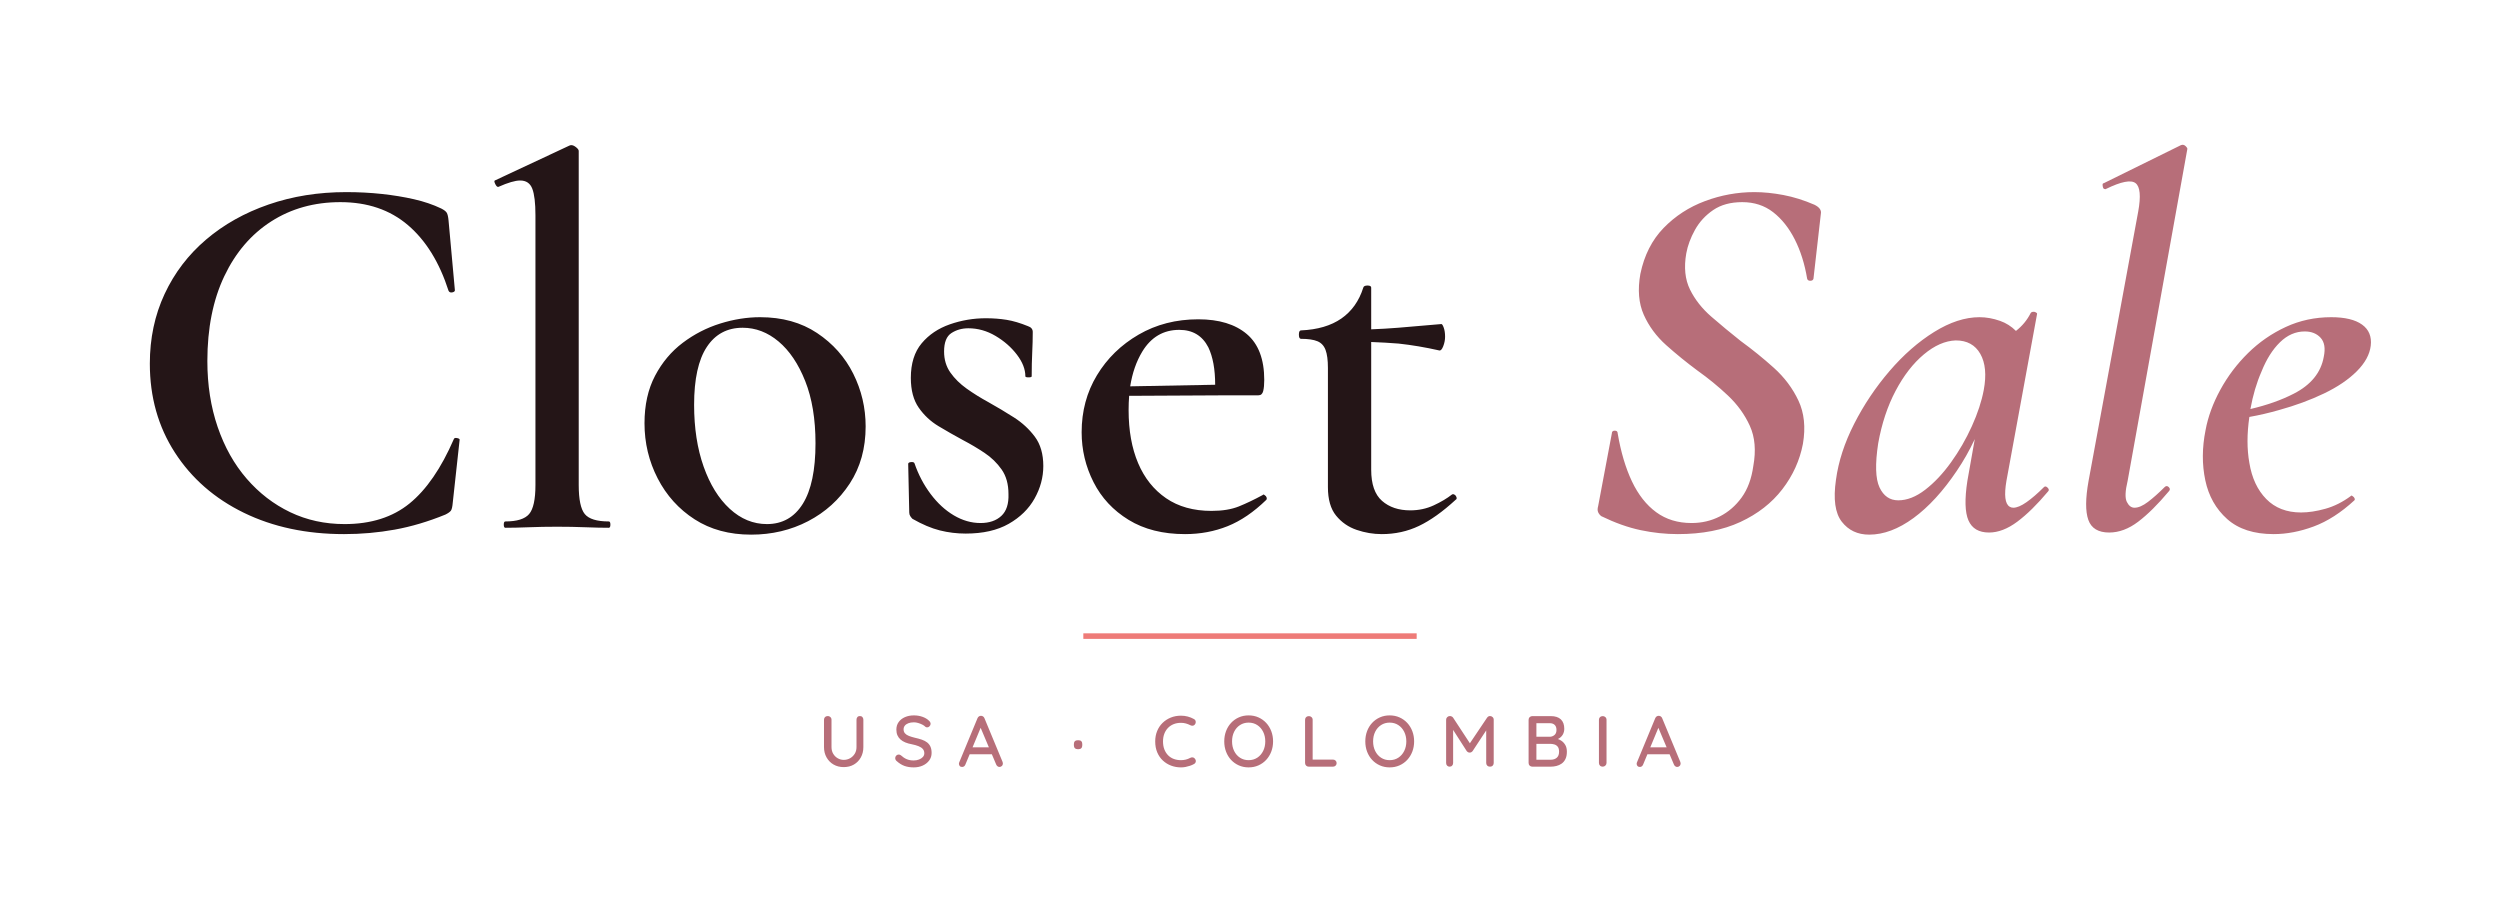
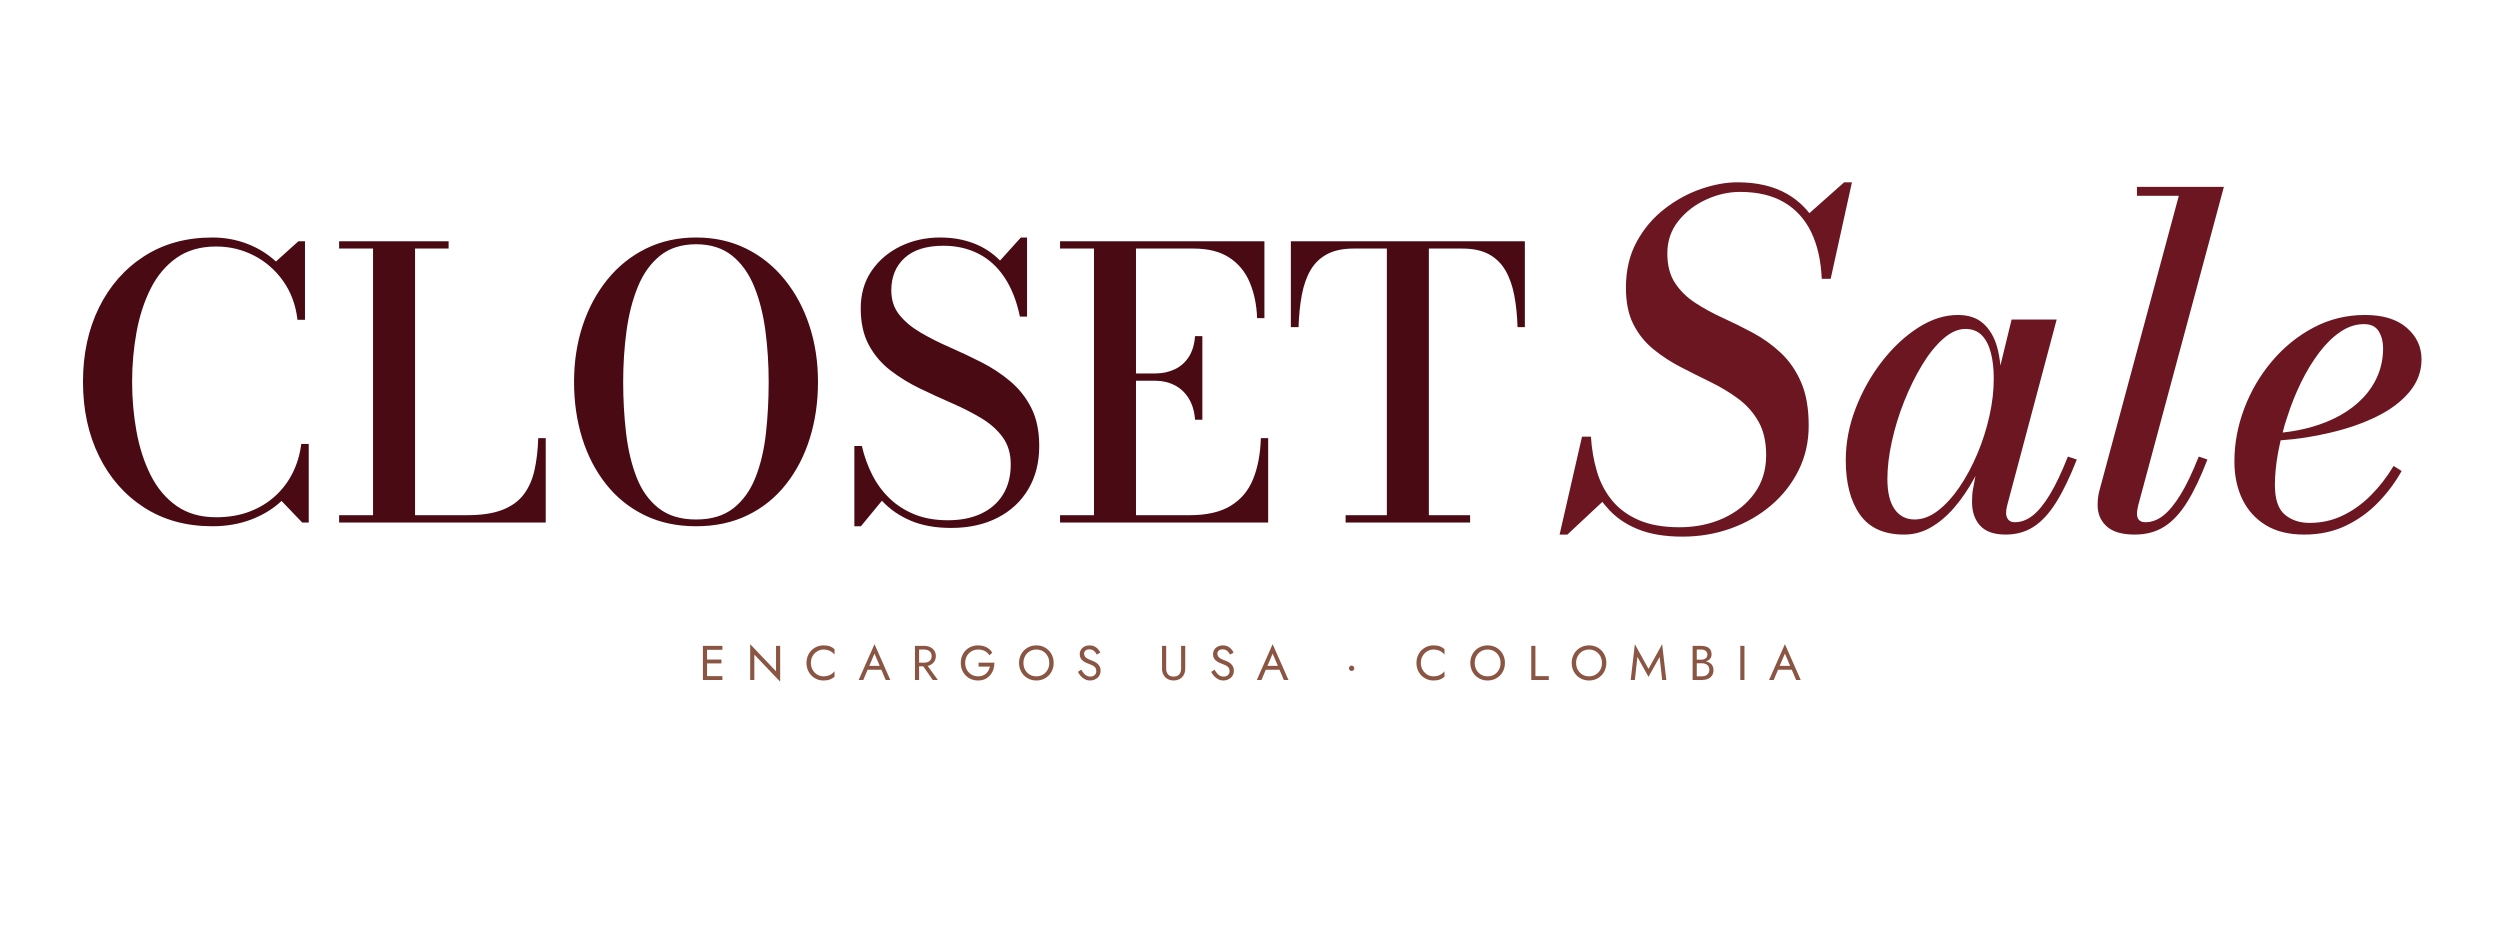
- <svg xmlns="http://www.w3.org/2000/svg" viewBox="0 0 900 330" width="900" height="330">
-   <g transform="translate(44.63 190)">
-     <path d="M79.99 -120.84Q86.64 -120.84 92.815 -120.175Q98.99 -119.51 104.405 -118.275Q109.82 -117.04 114.19 -114.95Q115.71 -114.19 116.185 -113.43Q116.66 -112.67 116.85 -110.58L119.13 -85.5Q119.13 -84.93 118.18 -84.74Q117.23 -84.55 116.85 -85.31Q111.91 -100.7 102.22 -108.965Q92.53 -117.23 77.9 -117.23Q63.84 -117.23 53.01 -110.295Q42.18 -103.36 36.1 -90.535Q30.02 -77.71 30.02 -60.04Q30.02 -47.12 33.725 -36.29Q37.43 -25.46 44.175 -17.67Q50.92 -9.88 59.85 -5.605Q68.78 -1.33 79.42 -1.33Q93.67 -1.33 102.79 -8.74Q111.91 -16.15 118.75 -31.92Q118.94 -32.49 119.89 -32.3Q120.84 -32.11 120.84 -31.73L118.37 -9.12Q118.18 -6.84 117.705 -6.175Q117.23 -5.51 115.71 -4.75Q106.4 -0.95 97.47 0.665Q88.54 2.28 79.23 2.28Q58.9 2.28 43.13 -5.415Q27.36 -13.11 18.335 -27.075Q9.31 -41.04 9.31 -59.09Q9.31 -72.77 14.63 -84.17Q19.95 -95.57 29.545 -103.74Q39.14 -111.91 52.06 -116.375Q64.98 -120.84 79.99 -120.84ZM137.3 0.0Q136.73 0.0 136.73 -1.14Q136.73 -2.28 137.3 -2.28Q143.57 -2.28 145.85 -4.94Q148.13 -7.6 148.13 -15.39V-112.48Q148.13 -119.13 146.99 -122.075Q145.85 -125.02 142.62 -125.02Q139.96 -125.02 134.83 -122.74Q134.26 -122.55 133.69 -123.69Q133.12 -124.83 133.5 -125.02L160.29 -137.56Q160.67 -137.75 161.05 -137.75Q161.81 -137.75 162.76 -136.99Q163.71 -136.23 163.71 -135.66V-15.39Q163.71 -7.6 165.895 -4.94Q168.08 -2.28 174.54 -2.28Q175.11 -2.28 175.11 -1.14Q175.11 0.0 174.54 0.0Q170.93 0.0 166.085 -0.19Q161.24 -0.38 155.92 -0.38Q150.6 -0.38 145.755 -0.19Q140.91 0.0 137.3 0.0ZM225.77 2.47Q213.99 2.47 205.44 -3.04Q196.89 -8.55 192.14 -17.765Q187.39 -26.98 187.39 -37.62Q187.39 -47.5 191.19 -54.72Q194.99 -61.94 201.165 -66.595Q207.34 -71.25 214.655 -73.53Q221.97 -75.81 229.0 -75.81Q240.97 -75.81 249.52 -70.11Q258.07 -64.41 262.535 -55.48Q267.0 -46.55 267.0 -36.48Q267.0 -24.7 261.3 -15.96Q255.6 -7.22 246.29 -2.375Q236.98 2.47 225.77 2.47ZM231.47 -1.33Q239.83 -1.33 244.39 -8.645Q248.95 -15.96 248.95 -30.4Q248.95 -43.51 245.245 -52.82Q241.54 -62.13 235.65 -67.07Q229.76 -72.01 222.73 -72.01Q214.37 -72.01 209.81 -65.075Q205.25 -58.14 205.25 -44.27Q205.25 -31.73 208.67 -22.04Q212.09 -12.35 218.075 -6.84Q224.06 -1.33 231.47 -1.33ZM295.24 -63.46Q295.24 -59.09 297.52 -55.86Q299.8 -52.63 303.41 -50.065Q307.02 -47.5 311.2 -45.22Q315.95 -42.56 320.415 -39.71Q324.88 -36.86 327.92 -32.775Q330.96 -28.69 330.96 -22.23Q330.96 -16.15 327.825 -10.545Q324.69 -4.94 318.515 -1.425Q312.34 2.09 303.03 2.09Q298.28 2.09 293.72 0.95Q289.16 -0.19 283.84 -3.23Q283.46 -3.61 283.08 -4.18Q282.7 -4.75 282.7 -5.51L282.32 -22.99Q282.32 -23.56 283.365 -23.655Q284.41 -23.75 284.6 -23.18Q286.69 -17.1 290.395 -12.16Q294.1 -7.22 298.755 -4.465Q303.41 -1.71 308.35 -1.71Q313.1 -1.71 315.855 -4.275Q318.61 -6.84 318.42 -12.16Q318.42 -17.48 315.95 -20.995Q313.48 -24.51 309.775 -26.98Q306.07 -29.45 302.08 -31.54Q297.52 -34.01 293.245 -36.575Q288.97 -39.14 286.12 -43.225Q283.27 -47.31 283.27 -53.96Q283.27 -61.75 287.165 -66.405Q291.06 -71.06 297.33 -73.245Q303.6 -75.43 310.25 -75.43Q314.24 -75.43 317.755 -74.86Q321.27 -74.29 325.45 -72.58Q327.16 -72.01 327.16 -70.49Q327.16 -66.88 326.97 -63.08Q326.78 -59.28 326.78 -54.53Q326.78 -54.15 325.64 -54.15Q324.5 -54.15 324.5 -54.53Q324.5 -58.33 321.46 -62.32Q318.42 -66.31 313.765 -69.065Q309.11 -71.82 303.98 -71.82Q300.56 -71.82 297.9 -70.11Q295.24 -68.4 295.24 -63.46ZM382.0 2.28Q370.03 2.28 361.67 -2.85Q353.31 -7.98 349.035 -16.435Q344.76 -24.89 344.76 -34.39Q344.76 -45.79 350.27 -54.91Q355.78 -64.03 365.28 -69.54Q374.78 -75.05 386.75 -75.05Q397.96 -75.05 404.23 -69.73Q410.5 -64.41 410.5 -53.2Q410.5 -50.73 410.12 -49.21Q409.74 -47.69 408.41 -47.69H398.15L361.86 -47.5Q361.67 -45.03 361.67 -42.37Q361.67 -31.35 365.09 -23.275Q368.51 -15.2 375.16 -10.64Q381.81 -6.08 391.5 -6.08Q397.39 -6.08 401.38 -7.695Q405.37 -9.31 409.93 -11.78Q409.93 -11.78 410.12 -11.97Q410.5 -11.97 411.07 -11.4Q411.64 -10.64 411.26 -10.07Q404.42 -3.42 397.295 -0.57Q390.17 2.28 382.0 2.28ZM392.83 -51.49Q392.83 -59.85 390.36 -64.98Q387.13 -71.25 379.91 -71.25Q371.36 -71.25 366.61 -63.46Q363.38 -58.14 362.24 -50.92ZM452.8 2.28Q448.24 2.28 443.775 0.76Q439.31 -0.76 436.365 -4.37Q433.42 -7.98 433.42 -14.63V-57.57Q433.42 -61.75 432.565 -64.03Q431.71 -66.31 429.62 -67.165Q427.53 -68.02 423.73 -68.02Q422.97 -68.02 422.97 -69.54Q422.97 -71.06 423.73 -71.06Q432.66 -71.44 438.265 -75.335Q443.87 -79.23 446.15 -86.45Q446.34 -87.21 447.67 -87.21Q449.0 -87.21 449.0 -86.45V-71.44Q453.94 -71.63 458.69 -72.01Q465.91 -72.58 474.27 -73.34Q474.65 -73.34 475.125 -72.01Q475.6 -70.68 475.6 -68.78Q475.6 -67.07 474.935 -65.36Q474.27 -63.65 473.51 -63.84Q465.91 -65.55 458.88 -66.31Q454.13 -66.69 449.0 -66.88V-20.9Q449.0 -13.11 452.895 -9.69Q456.79 -6.27 463.06 -6.27Q467.62 -6.27 471.515 -8.075Q475.41 -9.88 478.07 -11.97Q478.64 -12.35 479.4 -11.59Q479.78 -11.02 479.78 -10.64Q479.78 -10.26 479.4 -10.07Q472.37 -3.61 466.195 -0.665Q460.02 2.28 452.8 2.28Z" fill="#241517" />
-     <path d="M559.39 2.28Q552.74 2.28 545.995 0.855Q539.25 -0.57 531.84 -4.18Q531.08 -4.75 530.7 -5.605Q530.32 -6.46 530.7 -7.79L535.64 -34.01Q535.64 -34.96 536.685 -34.96Q537.73 -34.96 537.73 -34.01Q539.44 -23.94 542.86 -16.72Q546.28 -9.5 551.6 -5.605Q556.92 -1.71 564.33 -1.71Q569.84 -1.71 574.495 -4.085Q579.15 -6.46 582.38 -10.925Q585.61 -15.39 586.56 -22.23Q588.08 -30.59 585.325 -36.67Q582.57 -42.75 577.44 -47.595Q572.31 -52.44 566.42 -56.62Q560.53 -60.99 555.21 -65.74Q549.89 -70.49 547.135 -76.665Q544.38 -82.84 545.9 -91.39Q547.99 -101.46 554.26 -107.92Q560.53 -114.38 569.175 -117.61Q577.82 -120.84 586.94 -120.84Q591.88 -120.84 597.39 -119.795Q602.9 -118.75 608.6 -116.28Q611.26 -114.95 610.88 -113.05L608.22 -89.68Q608.03 -88.92 607.08 -88.92Q606.13 -88.92 605.94 -89.68Q604.61 -97.66 601.475 -103.835Q598.34 -110.01 593.685 -113.62Q589.03 -117.23 582.57 -117.23Q576.3 -117.23 572.12 -114.38Q567.94 -111.53 565.565 -107.255Q563.19 -102.98 562.43 -98.8Q561.1 -91.2 563.76 -85.785Q566.42 -80.37 571.455 -76.0Q576.49 -71.63 582 -67.26Q588.27 -62.7 593.97 -57.57Q599.67 -52.44 602.805 -45.79Q605.94 -39.14 604.42 -30.21Q602.71 -21.28 597.01 -13.87Q591.31 -6.46 581.905 -2.09Q572.5 2.28 559.39 2.28ZM628.29 2.47Q622.02 2.47 618.41 -2.185Q614.8 -6.84 616.32 -17.29Q617.65 -27.17 622.875 -37.43Q628.1 -47.69 635.605 -56.43Q643.11 -65.17 651.66 -70.49Q660.21 -75.81 668 -75.81Q671.61 -75.81 675.41 -74.48Q678.64 -73.34 681.11 -70.87Q684.53 -73.53 686.43 -77.33Q686.81 -77.9 687.95 -77.71Q688.71 -77.33 688.71 -77.14Q688.71 -76.95 688.71 -76.95L677.69 -16.91Q676.36 -9.12 678.83 -7.6Q679.4 -7.22 680.16 -7.22Q682.06 -7.22 684.91 -9.215Q687.76 -11.21 691.18 -14.63Q691.75 -15.2 692.51 -14.44Q693.27 -13.68 692.7 -13.11Q686.81 -6.08 681.585 -2.185Q676.36 1.71 671.42 1.71Q665.91 1.71 664.01 -2.66Q662.11 -7.03 663.63 -16.91L666.29 -31.92Q663.44 -25.84 659.83 -20.52Q652.42 -9.5 644.25 -3.515Q636.08 2.47 628.29 2.47ZM638.74 -9.88Q643.49 -9.88 648.43 -13.68Q653.37 -17.48 657.74 -23.56Q662.11 -29.64 665.245 -36.575Q668.38 -43.51 669.52 -49.59Q671.04 -57.76 668.285 -62.605Q665.53 -67.45 659.45 -67.45Q653.75 -67.26 647.955 -62.415Q642.16 -57.57 637.79 -49.305Q633.42 -41.04 631.52 -30.4Q629.81 -19.19 631.995 -14.535Q634.18 -9.88 638.74 -9.88ZM714.67 1.71Q708.78 1.71 707.165 -2.85Q705.55 -7.41 707.26 -16.91L725.12 -113.81Q726.64 -122.17 724.17 -124.07Q721.7 -125.97 713.53 -121.98Q713.34 -121.79 712.96 -121.98Q712.58 -121.98 712.39 -122.74Q712.2 -123.5 712.39 -123.88Q712.58 -124.07 712.77 -124.07L740.51 -137.75Q741.46 -138.13 742.22 -137.37Q742.98 -136.61 742.79 -136.23L721.32 -16.91Q719.99 -11.4 721.035 -9.31Q722.08 -7.22 723.79 -7.22Q725.88 -7.22 728.635 -9.31Q731.39 -11.4 734.62 -14.63Q735.38 -15.39 736.14 -14.63Q736.9 -13.87 736.14 -13.11Q730.25 -6.08 725.12 -2.185Q719.99 1.71 714.67 1.71ZM773.88 2.28Q763.24 2.28 757.16 -3.135Q751.08 -8.55 749.275 -17.1Q747.47 -25.65 749.37 -35.15Q750.7 -42.37 754.69 -49.685Q758.68 -57.0 764.665 -62.89Q770.65 -68.78 778.25 -72.295Q785.85 -75.81 794.59 -75.81Q802 -75.81 805.705 -73.15Q809.41 -70.49 808.84 -65.55Q808.27 -60.8 803.805 -56.335Q799.34 -51.87 792.025 -48.355Q784.71 -44.84 775.78 -42.37Q770.46 -40.85 765.14 -39.9Q763.81 -30.78 765.14 -23.37Q766.47 -15.2 771.22 -10.355Q775.97 -5.51 783.76 -5.51Q787.75 -5.51 792.5 -6.84Q797.25 -8.17 801.62 -11.4Q801.62 -11.4 801.81 -11.59Q802.19 -11.59 802.76 -11.02Q803.33 -10.26 802.95 -9.88Q795.73 -3.23 788.32 -0.475Q780.91 2.28 773.88 2.28ZM765.52 -42.75Q774.45 -44.84 781.1 -48.26Q790.41 -53.01 791.93 -61.56Q792.88 -66.12 790.79 -68.4Q788.7 -70.68 785.09 -70.68Q780.15 -70.68 776.16 -66.785Q772.17 -62.89 769.51 -56.24Q766.85 -50.16 765.52 -42.75Z" fill="#B76E79" />
+ <svg xmlns="http://www.w3.org/2000/svg" viewBox="0 0 1000 380" width="1000" height="380">
+   <g transform="translate(25.169 209)">
+     <path d="M59.775 1.5Q44.1 1.5 32.475 -6.0Q20.85 -13.5 14.438 -26.55Q8.025 -39.6 8.025 -56.25Q8.025 -72.975 14.438 -85.987Q20.85 -99.0 32.475 -106.5Q44.1 -114.0 59.775 -114.0Q67.125 -114.0 73.688 -111.487Q80.25 -108.975 85.2 -104.4L94.2 -112.5H96.825V-81.075H93.825Q92.775 -90.0 88.087 -96.6Q83.4 -103.2 76.387 -106.8Q69.375 -110.4 61.275 -110.4Q51.9 -110.4 45.45 -105.862Q39.0 -101.325 35.1 -93.562Q31.2 -85.8 29.438 -76.125Q27.675 -66.45 27.675 -56.25Q27.675 -46.05 29.438 -36.375Q31.2 -26.7 35.1 -18.938Q39.0 -11.175 45.45 -6.637Q51.9 -2.1 61.275 -2.1Q68.7 -2.1 74.625 -4.35Q80.55 -6.6 84.938 -10.613Q89.325 -14.625 91.95 -19.95Q94.575 -25.275 95.325 -31.425H98.325V0.0H95.7L87.45 -8.625Q82.425 -3.9 75.338 -1.2Q68.25 1.5 59.775 1.5ZM110.475 0.0V-2.925H124.05V-109.575H110.475V-112.5H154.275V-109.575H140.85V-2.925H161.625Q170.325 -2.925 175.8 -5.062Q181.275 -7.2 184.312 -11.212Q187.35 -15.225 188.625 -20.925Q189.9 -26.625 190.125 -33.75H193.125V0.0ZM253.275 1.5Q241.725 1.5 232.65 -2.925Q223.575 -7.35 217.275 -15.3Q210.975 -23.25 207.713 -33.712Q204.45 -44.175 204.45 -56.25Q204.45 -68.325 207.9 -78.787Q211.35 -89.25 217.8 -97.2Q224.25 -105.15 233.25 -109.575Q242.25 -114.0 253.275 -114.0Q264.3 -114.0 273.263 -109.575Q282.225 -105.15 288.675 -97.2Q295.125 -89.25 298.575 -78.787Q302.025 -68.325 302.025 -56.25Q302.025 -44.175 298.762 -33.712Q295.5 -23.25 289.238 -15.3Q282.975 -7.35 273.9 -2.925Q264.825 1.5 253.275 1.5ZM253.275 -1.2Q262.5 -1.2 268.238 -5.737Q273.975 -10.275 277.05 -18.075Q280.125 -25.875 281.212 -35.775Q282.3 -45.675 282.3 -56.25Q282.3 -66.825 280.988 -76.725Q279.675 -86.625 276.488 -94.425Q273.3 -102.225 267.638 -106.762Q261.975 -111.3 253.275 -111.3Q244.575 -111.3 238.913 -106.762Q233.25 -102.225 230.025 -94.425Q226.8 -86.625 225.45 -76.725Q224.1 -66.825 224.1 -56.25Q224.1 -45.675 225.263 -35.775Q226.425 -25.875 229.463 -18.075Q232.5 -10.275 238.275 -5.737Q244.05 -1.2 253.275 -1.2ZM355.275 2.175Q345.975 2.175 339.15 -0.712Q332.325 -3.6 327.6 -8.7L319.2 1.5H316.575V-30.6H319.575Q321.0 -24.45 323.738 -19.05Q326.475 -13.65 330.713 -9.6Q334.95 -5.55 340.688 -3.225Q346.425 -0.9 354.0 -0.9Q361.725 -0.9 367.35 -3.562Q372.975 -6.225 376.05 -11.212Q379.125 -16.2 379.125 -23.25Q379.125 -29.7 375.9 -34.125Q372.675 -38.55 367.275 -41.775Q361.875 -45.0 355.5 -47.775Q349.125 -50.55 342.75 -53.625Q336.375 -56.7 330.975 -60.862Q325.575 -65.025 322.35 -71.025Q319.125 -77.025 319.125 -85.65Q319.125 -94.275 323.438 -100.612Q327.75 -106.95 334.988 -110.475Q342.225 -114.0 350.85 -114.0Q358.125 -114.0 364.2 -111.713Q370.275 -109.425 374.85 -104.775L383.175 -114.0H385.65V-82.35H382.8Q380.85 -91.725 376.613 -98.062Q372.375 -104.4 366.15 -107.55Q359.925 -110.7 352.2 -110.7Q342.0 -110.7 336.675 -105.825Q331.35 -100.95 331.35 -92.85Q331.35 -87.075 334.575 -83.062Q337.8 -79.05 343.05 -75.975Q348.3 -72.9 354.638 -70.125Q360.975 -67.35 367.275 -64.162Q373.575 -60.975 378.863 -56.55Q384.15 -52.125 387.338 -45.862Q390.525 -39.6 390.525 -30.6Q390.525 -20.7 386.138 -13.312Q381.75 -5.925 373.8 -1.875Q365.85 2.175 355.275 2.175ZM398.85 0.0V-2.925H412.425V-109.575H398.85V-112.5H480.6V-81.75H477.675Q477.375 -89.775 474.713 -96.075Q472.05 -102.375 466.538 -105.975Q461.025 -109.575 452.25 -109.575H429.225V-59.625H436.95Q441.225 -59.625 444.713 -61.275Q448.2 -62.925 450.338 -66.225Q452.475 -69.525 452.85 -74.55H455.775V-41.1H452.85Q452.475 -46.125 450.338 -49.612Q448.2 -53.1 444.713 -54.9Q441.225 -56.7 436.95 -56.7H429.225V-2.925H450.675Q460.95 -2.925 467.1 -6.675Q473.25 -10.425 476.063 -17.325Q478.875 -24.225 479.175 -33.75H482.1V0.0ZM513.075 0.0V-2.925H529.575V-109.575H516.225Q509.85 -109.575 505.65 -107.325Q501.45 -105.075 499.05 -100.95Q496.65 -96.825 495.562 -91.05Q494.475 -85.275 494.25 -78.15H491.175V-112.5H584.775V-78.15H581.85Q581.625 -85.275 580.5 -91.05Q579.375 -96.825 576.938 -100.95Q574.5 -105.075 570.338 -107.325Q566.175 -109.575 559.725 -109.575H546.375V-2.925H562.875V0.0Z" fill="#4A0A13" />
+     <path d="M647.803 5.653Q637.098 5.653 629.641 2.542Q622.183 -0.568 617.517 -6.15Q616.602 -7.156 615.779 -8.255L601.779 4.83H598.668L607.635 -34.332H611.204Q611.661 -26.921 613.628 -20.332Q615.596 -13.744 619.713 -8.758Q623.831 -3.771 630.418 -0.934Q637.007 1.902 646.614 1.902Q656.221 1.902 664.091 -1.666Q671.96 -5.235 676.626 -11.686Q681.293 -18.136 681.293 -26.921Q681.293 -34.972 678.227 -40.371Q675.162 -45.77 670.175 -49.475Q665.188 -53.181 659.195 -56.109Q653.202 -59.037 647.255 -62.102Q641.307 -65.168 636.274 -69.239Q631.242 -73.311 628.223 -79.213Q625.203 -85.114 625.203 -93.898Q625.203 -104.421 629.504 -112.29Q633.804 -120.159 640.667 -125.466Q647.529 -130.773 655.261 -133.426Q662.993 -136.08 669.855 -136.08Q681.567 -136.08 689.711 -131.413Q694.926 -128.394 698.586 -123.727L712.494 -136.08H715.605L707.096 -97.467H703.527Q703.07 -108.355 699.318 -116.133Q695.567 -123.91 688.475 -128.074Q681.384 -132.237 670.861 -132.237Q663.908 -132.237 657.182 -129.126Q650.457 -126.015 646.111 -120.525Q641.764 -115.035 641.764 -107.623Q641.764 -100.486 644.83 -95.82Q647.895 -91.153 652.928 -87.859Q657.96 -84.566 663.999 -81.821Q670.038 -79.076 676.077 -75.827Q682.116 -72.579 687.149 -67.867Q692.181 -63.154 695.246 -56.155Q698.312 -49.155 698.312 -38.724Q698.312 -29.117 694.331 -21.019Q690.351 -12.921 683.351 -6.928Q676.351 -0.934 667.202 2.359Q658.052 5.653 647.803 5.653ZM736.467 4.83Q724.389 4.83 718.762 -3.222Q713.135 -11.274 713.135 -24.907Q713.135 -35.43 717.115 -45.724Q721.095 -56.017 727.637 -64.435Q734.179 -72.853 742.094 -77.932Q750.009 -83.01 757.97 -83.01Q764.375 -83.01 768.172 -79.579Q771.969 -76.147 773.616 -70.383Q774.622 -66.814 774.989 -62.788L779.472 -81.18H797.497L777.642 -6.607Q777.276 -5.235 777.276 -3.679Q777.276 -2.307 778.1 -1.209Q778.923 -0.111 780.753 -0.111Q784.505 -0.111 787.89 -2.764Q791.275 -5.418 794.753 -11.137Q798.23 -16.855 801.981 -26.372L805.549 -25.182Q801.432 -14.66 797.269 -8.026Q793.106 -1.392 788.256 1.719Q783.407 4.83 777.093 4.83Q770.139 4.83 766.891 1.262Q763.643 -2.307 763.643 -8.163Q763.643 -9.81 763.734 -11.045Q763.826 -12.28 764.009 -13.195L765.015 -18.686Q764.74 -18.136 764.466 -17.587Q760.989 -11.182 756.643 -6.104Q752.297 -1.026 747.264 1.902Q742.231 4.83 736.467 4.83ZM740.676 -1.209Q745.434 -1.209 750.009 -4.732Q754.584 -8.255 758.61 -14.156Q762.636 -20.058 765.747 -27.424Q768.858 -34.789 770.596 -42.567Q772.335 -50.344 772.335 -57.481Q772.335 -63.52 771.146 -68.004Q769.956 -72.487 767.486 -74.958Q765.015 -77.428 760.989 -77.428Q756.597 -77.428 752.113 -73.494Q747.63 -69.559 743.65 -62.971Q739.669 -56.383 736.513 -48.469Q733.356 -40.554 731.572 -32.41Q729.788 -24.267 729.788 -17.404Q729.788 -9.444 732.67 -5.326Q735.552 -1.209 740.676 -1.209ZM828.699 4.83Q821.104 4.83 817.49 1.536Q813.876 -1.758 813.876 -6.973Q813.876 -9.078 814.15 -10.679Q814.425 -12.28 814.791 -13.47L846.358 -130.681H829.614V-134.25H864.384L830.071 -6.699Q829.888 -5.876 829.751 -5.052Q829.614 -4.228 829.614 -3.588Q829.614 -0.111 832.999 -0.111Q836.751 -0.111 840.136 -2.764Q843.522 -5.418 847.045 -11.137Q850.567 -16.855 854.319 -26.372L857.796 -25.182Q853.77 -14.66 849.607 -8.026Q845.443 -1.392 840.457 1.719Q835.47 4.83 828.699 4.83ZM896.5 4.83Q887.35 4.83 881.174 1.079Q874.998 -2.673 871.795 -9.261Q868.593 -15.849 868.593 -24.45Q868.593 -35.155 872.527 -45.587Q876.462 -56.017 883.599 -64.481Q890.736 -72.945 900.252 -77.977Q909.768 -83.01 920.839 -83.01Q931.636 -83.01 937.538 -77.886Q943.44 -72.762 943.44 -65.259Q943.44 -58.03 938.591 -52.22Q933.741 -46.41 925.414 -42.338Q917.088 -38.267 906.748 -35.887Q897.232 -33.6 887.076 -32.868Q886.527 -30.398 886.069 -28.018Q884.788 -20.973 884.788 -15.026Q884.788 -6.516 888.723 -3.176Q892.657 0.163 898.696 0.163Q905.742 0.163 911.872 -2.764Q918.003 -5.692 923.127 -10.816Q928.251 -15.941 932.277 -22.62L935.479 -20.607Q931.728 -13.836 926.101 -8.026Q920.473 -2.215 913.108 1.307Q905.742 4.83 896.5 4.83ZM887.899 -35.979Q893.755 -36.62 899.062 -38.084Q905.65 -39.913 910.957 -42.887Q916.264 -45.861 920.107 -49.933Q923.95 -54.005 926.009 -58.991Q928.068 -63.978 928.068 -69.742Q928.068 -73.585 926.329 -76.468Q924.591 -79.35 920.382 -79.35Q915.532 -79.35 911.003 -76.285Q906.474 -73.219 902.494 -67.958Q898.513 -62.697 895.265 -56.063Q892.017 -49.429 889.729 -42.201Q888.631 -39.09 887.899 -35.979Z" fill="#6B1621" />
  </g>
-   <rect x="390.0" y="228" width="120" height="2" fill="#EE7B78" />
-   <g transform="translate(294.533 276)">
-     <path d="M15.028 -18.226Q15.6 -18.226 15.938 -17.849Q16.276 -17.472 16.276 -16.9V-7.046Q16.276 -4.966 15.366 -3.328Q14.456 -1.69 12.87 -0.767Q11.284 0.156 9.204 0.156Q7.15 0.156 5.551 -0.767Q3.952 -1.69 3.029 -3.328Q2.106 -4.966 2.106 -7.046V-16.9Q2.106 -17.472 2.496 -17.849Q2.886 -18.226 3.51 -18.226Q4.004 -18.226 4.407 -17.849Q4.81 -17.472 4.81 -16.9V-7.046Q4.81 -5.668 5.421 -4.641Q6.032 -3.614 7.046 -3.029Q8.06 -2.444 9.204 -2.444Q10.452 -2.444 11.492 -3.029Q12.532 -3.614 13.169 -4.641Q13.806 -5.668 13.806 -7.046V-16.9Q13.806 -17.472 14.131 -17.849Q14.456 -18.226 15.028 -18.226ZM34.424 0.26Q32.552 0.26 31.096 -0.26Q29.64 -0.78 28.314 -1.976Q28.028 -2.184 27.885 -2.483Q27.742 -2.782 27.742 -3.094Q27.742 -3.588 28.106 -3.978Q28.47 -4.368 29.016 -4.368Q29.432 -4.368 29.796 -4.082Q30.784 -3.172 31.863 -2.704Q32.942 -2.236 34.398 -2.236Q35.438 -2.236 36.309 -2.574Q37.18 -2.912 37.7 -3.484Q38.22 -4.056 38.22 -4.81Q38.22 -5.746 37.687 -6.357Q37.154 -6.968 36.153 -7.371Q35.152 -7.774 33.748 -8.06Q32.448 -8.294 31.421 -8.71Q30.394 -9.126 29.666 -9.763Q28.938 -10.4 28.548 -11.284Q28.158 -12.168 28.158 -13.338Q28.158 -14.924 28.99 -16.068Q29.822 -17.212 31.252 -17.836Q32.682 -18.46 34.476 -18.46Q36.114 -18.46 37.544 -17.953Q38.974 -17.446 39.858 -16.588Q40.482 -16.042 40.482 -15.418Q40.482 -14.95 40.105 -14.547Q39.728 -14.144 39.234 -14.144Q38.87 -14.144 38.61 -14.352Q38.194 -14.794 37.492 -15.145Q36.79 -15.496 35.997 -15.73Q35.204 -15.964 34.476 -15.964Q33.306 -15.964 32.474 -15.639Q31.642 -15.314 31.2 -14.755Q30.758 -14.196 30.758 -13.442Q30.758 -12.558 31.265 -11.986Q31.772 -11.414 32.682 -11.063Q33.592 -10.712 34.762 -10.426Q36.192 -10.114 37.323 -9.724Q38.454 -9.334 39.234 -8.723Q40.014 -8.112 40.43 -7.202Q40.846 -6.292 40.846 -4.94Q40.846 -3.38 39.962 -2.21Q39.078 -1.04 37.635 -0.39Q36.192 0.26 34.424 0.26ZM54.548 -4.472 53.014 -0.78Q52.858 -0.364 52.546 -0.13Q52.234 0.104 51.844 0.104Q51.272 0.104 50.986 -0.221Q50.7 -0.546 50.674 -1.04Q50.674 -1.222 50.752 -1.456L57.356 -17.42Q57.538 -17.862 57.889 -18.096Q58.24 -18.33 58.656 -18.304Q59.046 -18.304 59.384 -18.07Q59.722 -17.836 59.878 -17.42L66.404 -1.69Q66.508 -1.43 66.508 -1.17Q66.508 -0.598 66.131 -0.247Q65.754 0.104 65.286 0.104Q64.896 0.104 64.571 -0.143Q64.246 -0.39 64.09 -0.78L62.53 -4.472ZM58.5 -13.988 55.588 -6.968H61.464ZM93.444 -6.292Q92.794 -6.292 92.43 -6.656Q92.066 -7.02 92.066 -7.67V-8.164Q92.066 -8.814 92.43 -9.165Q92.794 -9.516 93.444 -9.516H93.73Q94.38 -9.516 94.731 -9.165Q95.082 -8.814 95.082 -8.164V-7.67Q95.082 -7.02 94.731 -6.656Q94.38 -6.292 93.73 -6.292ZM135.252 -17.16Q135.824 -16.874 135.915 -16.276Q136.006 -15.678 135.616 -15.184Q135.33 -14.794 134.875 -14.742Q134.42 -14.69 133.978 -14.924Q133.224 -15.314 132.392 -15.548Q131.56 -15.782 130.624 -15.782Q129.142 -15.782 127.959 -15.301Q126.776 -14.82 125.918 -13.923Q125.06 -13.026 124.605 -11.804Q124.15 -10.582 124.15 -9.1Q124.15 -7.462 124.644 -6.201Q125.138 -4.94 126.009 -4.069Q126.88 -3.198 128.063 -2.769Q129.246 -2.34 130.624 -2.34Q131.508 -2.34 132.353 -2.548Q133.198 -2.756 133.952 -3.172Q134.42 -3.406 134.875 -3.341Q135.33 -3.276 135.616 -2.886Q136.058 -2.34 135.941 -1.781Q135.824 -1.222 135.278 -0.936Q134.628 -0.572 133.848 -0.312Q133.068 -0.052 132.262 0.104Q131.456 0.26 130.624 0.26Q128.752 0.26 127.088 -0.364Q125.424 -0.988 124.124 -2.184Q122.824 -3.38 122.083 -5.122Q121.342 -6.864 121.342 -9.1Q121.342 -11.102 122.031 -12.805Q122.72 -14.508 123.981 -15.743Q125.242 -16.978 126.932 -17.667Q128.622 -18.356 130.624 -18.356Q131.872 -18.356 133.055 -18.044Q134.238 -17.732 135.252 -17.16ZM163.774 -9.1Q163.774 -7.124 163.124 -5.421Q162.474 -3.718 161.291 -2.444Q160.108 -1.17 158.496 -0.455Q156.884 0.26 154.96 0.26Q153.062 0.26 151.45 -0.455Q149.838 -1.17 148.655 -2.444Q147.472 -3.718 146.835 -5.421Q146.198 -7.124 146.198 -9.1Q146.198 -11.076 146.835 -12.779Q147.472 -14.482 148.655 -15.756Q149.838 -17.03 151.45 -17.745Q153.062 -18.46 154.96 -18.46Q156.884 -18.46 158.496 -17.745Q160.108 -17.03 161.291 -15.756Q162.474 -14.482 163.124 -12.779Q163.774 -11.076 163.774 -9.1ZM160.966 -9.1Q160.966 -11.024 160.199 -12.558Q159.432 -14.092 158.08 -14.976Q156.728 -15.86 154.96 -15.86Q153.218 -15.86 151.866 -14.976Q150.514 -14.092 149.76 -12.571Q149.006 -11.05 149.006 -9.1Q149.006 -7.176 149.76 -5.642Q150.514 -4.108 151.866 -3.224Q153.218 -2.34 154.96 -2.34Q156.728 -2.34 158.08 -3.224Q159.432 -4.108 160.199 -5.642Q160.966 -7.176 160.966 -9.1ZM185.354 -2.548Q185.9 -2.548 186.277 -2.184Q186.654 -1.82 186.654 -1.274Q186.654 -0.728 186.277 -0.364Q185.9 0.0 185.354 0.0H176.618Q176.046 0.0 175.669 -0.377Q175.292 -0.754 175.292 -1.326V-16.874Q175.292 -17.446 175.682 -17.823Q176.072 -18.2 176.696 -18.2Q177.216 -18.2 177.619 -17.823Q178.022 -17.446 178.022 -16.874V-2.548ZM214.552 -9.1Q214.552 -7.124 213.902 -5.421Q213.252 -3.718 212.069 -2.444Q210.886 -1.17 209.274 -0.455Q207.662 0.26 205.738 0.26Q203.84 0.26 202.228 -0.455Q200.616 -1.17 199.433 -2.444Q198.25 -3.718 197.613 -5.421Q196.976 -7.124 196.976 -9.1Q196.976 -11.076 197.613 -12.779Q198.25 -14.482 199.433 -15.756Q200.616 -17.03 202.228 -17.745Q203.84 -18.46 205.738 -18.46Q207.662 -18.46 209.274 -17.745Q210.886 -17.03 212.069 -15.756Q213.252 -14.482 213.902 -12.779Q214.552 -11.076 214.552 -9.1ZM211.744 -9.1Q211.744 -11.024 210.977 -12.558Q210.21 -14.092 208.858 -14.976Q207.506 -15.86 205.738 -15.86Q203.996 -15.86 202.644 -14.976Q201.292 -14.092 200.538 -12.571Q199.784 -11.05 199.784 -9.1Q199.784 -7.176 200.538 -5.642Q201.292 -4.108 202.644 -3.224Q203.996 -2.34 205.738 -2.34Q207.506 -2.34 208.858 -3.224Q210.21 -4.108 210.977 -5.642Q211.744 -7.176 211.744 -9.1ZM227.422 -18.226Q227.734 -18.226 228.072 -18.07Q228.41 -17.914 228.592 -17.628L234.624 -8.424L240.812 -17.628Q241.228 -18.226 241.878 -18.226Q242.398 -18.226 242.801 -17.849Q243.204 -17.472 243.204 -16.9V-1.326Q243.204 -0.754 242.84 -0.377Q242.476 0.0 241.878 0.0Q241.254 0.0 240.877 -0.377Q240.5 -0.754 240.5 -1.326V-13.052L235.612 -5.616Q235.43 -5.382 235.144 -5.213Q234.858 -5.044 234.546 -5.07Q234.26 -5.044 233.961 -5.213Q233.662 -5.382 233.48 -5.616L228.592 -13.234V-1.326Q228.592 -0.754 228.241 -0.377Q227.89 0.0 227.318 0.0Q226.772 0.0 226.421 -0.377Q226.07 -0.754 226.07 -1.326V-16.9Q226.07 -17.446 226.473 -17.836Q226.876 -18.226 227.422 -18.226ZM263.744 -18.2Q266.136 -18.2 267.371 -17.03Q268.606 -15.86 268.606 -13.624Q268.606 -12.454 268.047 -11.505Q267.488 -10.556 266.422 -10.01Q266.37 -9.984 266.318 -9.958Q266.942 -9.724 267.514 -9.36Q268.398 -8.788 268.97 -7.813Q269.542 -6.838 269.542 -5.382Q269.542 -3.796 269.022 -2.743Q268.502 -1.69 267.644 -1.092Q266.786 -0.494 265.759 -0.247Q264.732 0.0 263.744 0.0H257.088Q256.542 0.0 256.152 -0.377Q255.762 -0.754 255.762 -1.326V-16.874Q255.762 -17.446 256.152 -17.823Q256.542 -18.2 257.088 -18.2ZM263.562 -8.216H258.57V-2.496H263.718Q265.07 -2.496 265.902 -3.211Q266.734 -3.926 266.734 -5.382Q266.734 -6.604 266.24 -7.202Q265.746 -7.8 265.018 -8.008Q264.29 -8.216 263.562 -8.216ZM263.38 -15.652H258.57V-10.764H263.432Q264.368 -10.79 265.083 -11.401Q265.798 -12.012 265.798 -13.208Q265.798 -14.43 265.148 -15.041Q264.498 -15.652 263.38 -15.652ZM283.816 -1.326Q283.79 -0.754 283.387 -0.377Q282.984 0.0 282.438 0.0Q281.84 0.0 281.463 -0.377Q281.086 -0.754 281.086 -1.326V-16.874Q281.086 -17.446 281.476 -17.823Q281.866 -18.2 282.49 -18.2Q283.01 -18.2 283.413 -17.823Q283.816 -17.446 283.816 -16.874ZM298.532 -4.472 296.998 -0.78Q296.842 -0.364 296.53 -0.13Q296.218 0.104 295.828 0.104Q295.256 0.104 294.97 -0.221Q294.684 -0.546 294.658 -1.04Q294.658 -1.222 294.736 -1.456L301.34 -17.42Q301.522 -17.862 301.873 -18.096Q302.224 -18.33 302.64 -18.304Q303.03 -18.304 303.368 -18.07Q303.706 -17.836 303.862 -17.42L310.388 -1.69Q310.492 -1.43 310.492 -1.17Q310.492 -0.598 310.115 -0.247Q309.738 0.104 309.27 0.104Q308.88 0.104 308.555 -0.143Q308.23 -0.39 308.074 -0.78L306.514 -4.472ZM302.484 -13.988 299.572 -6.968H305.448Z" fill="#B76E79" />
+   <g transform="translate(279.6012 272.0)">
+     <path d="M1.56 -13.65V0.0H9.36V-1.56H3.217V-6.63H8.97V-8.19H3.217V-12.09H9.36V-13.65ZM30.81 -13.65V-3.49L20.475 -14.332V0.0H22.133V-10.159L32.468 0.682V-13.65ZM44.752 -6.825Q44.752 -8.424 45.464 -9.623Q46.176 -10.822 47.327 -11.505Q48.477 -12.188 49.823 -12.188Q50.797 -12.188 51.607 -11.934Q52.416 -11.681 53.079 -11.222Q53.742 -10.764 54.21 -10.159V-12.344Q53.352 -13.104 52.338 -13.474Q51.324 -13.845 49.823 -13.845Q48.399 -13.845 47.161 -13.328Q45.922 -12.812 44.986 -11.866Q44.05 -10.92 43.524 -9.633Q42.998 -8.346 42.998 -6.825Q42.998 -5.304 43.524 -4.017Q44.05 -2.73 44.986 -1.784Q45.922 -0.839 47.161 -0.322Q48.399 0.195 49.823 0.195Q51.324 0.195 52.338 -0.176Q53.352 -0.546 54.21 -1.306V-3.49Q53.742 -2.886 53.079 -2.428Q52.416 -1.97 51.607 -1.716Q50.797 -1.462 49.823 -1.462Q48.477 -1.462 47.327 -2.145Q46.176 -2.828 45.464 -4.037Q44.752 -5.245 44.752 -6.825ZM72.95 -4.095 74.685 0.0H76.537L70.2 -14.332L63.862 0.0H65.715L67.451 -4.095ZM70.2 -10.569 72.287 -5.655H68.114ZM86.385 -13.65V0.0H88.043V-5.46H89.7L93.502 0.0H95.55L91.475 -5.616Q92.001 -5.733 92.469 -5.967Q93.502 -6.455 94.117 -7.381Q94.731 -8.307 94.731 -9.555Q94.731 -10.822 94.117 -11.739Q93.502 -12.655 92.459 -13.153Q91.416 -13.65 90.09 -13.65ZM88.043 -6.923V-12.188H90.09Q90.968 -12.188 91.64 -11.875Q92.313 -11.563 92.693 -10.979Q93.073 -10.393 93.073 -9.555Q93.073 -8.716 92.693 -8.131Q92.313 -7.546 91.64 -7.235Q90.968 -6.923 90.09 -6.923ZM111.832 -5.362H116.376Q116.201 -4.563 115.82 -3.861Q115.44 -3.159 114.855 -2.613Q114.27 -2.067 113.461 -1.765Q112.651 -1.462 111.638 -1.462Q110.195 -1.462 109.025 -2.145Q107.855 -2.828 107.162 -4.037Q106.47 -5.245 106.47 -6.825Q106.47 -8.424 107.162 -9.623Q107.855 -10.822 109.025 -11.505Q110.195 -12.188 111.638 -12.188Q113.198 -12.188 114.348 -11.573Q115.499 -10.959 116.142 -9.867L117.312 -10.94Q116.727 -11.895 115.879 -12.538Q115.031 -13.182 113.968 -13.514Q112.905 -13.845 111.638 -13.845Q110.156 -13.845 108.888 -13.328Q107.621 -12.812 106.685 -11.866Q105.749 -10.92 105.232 -9.633Q104.715 -8.346 104.715 -6.825Q104.715 -5.304 105.232 -4.017Q105.749 -2.73 106.685 -1.784Q107.621 -0.839 108.888 -0.322Q110.156 0.195 111.638 0.195Q113.198 0.195 114.416 -0.38Q115.635 -0.956 116.474 -1.95Q117.312 -2.945 117.741 -4.222Q118.17 -5.499 118.17 -6.923H111.832ZM129.773 -6.825Q129.773 -8.366 130.445 -9.575Q131.118 -10.784 132.288 -11.486Q133.458 -12.188 134.94 -12.188Q136.442 -12.188 137.602 -11.486Q138.762 -10.784 139.435 -9.575Q140.108 -8.366 140.108 -6.825Q140.108 -5.285 139.435 -4.075Q138.762 -2.866 137.602 -2.164Q136.442 -1.462 134.94 -1.462Q133.458 -1.462 132.288 -2.164Q131.118 -2.866 130.445 -4.075Q129.773 -5.285 129.773 -6.825ZM128.018 -6.825Q128.018 -5.343 128.534 -4.056Q129.051 -2.769 129.987 -1.823Q130.923 -0.877 132.19 -0.341Q133.458 0.195 134.94 0.195Q136.442 0.195 137.699 -0.341Q138.957 -0.877 139.893 -1.823Q140.829 -2.769 141.346 -4.056Q141.863 -5.343 141.863 -6.825Q141.863 -8.326 141.346 -9.604Q140.829 -10.881 139.893 -11.827Q138.957 -12.773 137.699 -13.309Q136.442 -13.845 134.94 -13.845Q133.458 -13.845 132.19 -13.309Q130.923 -12.773 129.987 -11.827Q129.051 -10.881 128.534 -9.604Q128.018 -8.326 128.018 -6.825ZM152.9 -4.134 151.574 -3.237Q152.022 -2.34 152.734 -1.55Q153.446 -0.76 154.391 -0.283Q155.337 0.195 156.449 0.195Q157.268 0.195 158.018 -0.078Q158.769 -0.351 159.364 -0.858Q159.959 -1.365 160.3 -2.087Q160.641 -2.808 160.641 -3.705Q160.641 -4.641 160.31 -5.314Q159.978 -5.987 159.461 -6.464Q158.945 -6.942 158.34 -7.254Q157.736 -7.566 157.19 -7.761Q156.0 -8.171 155.308 -8.59Q154.615 -9.009 154.323 -9.487Q154.031 -9.964 154.031 -10.53Q154.031 -11.193 154.538 -11.729Q155.044 -12.265 156.156 -12.265Q156.956 -12.265 157.511 -11.954Q158.067 -11.642 158.457 -11.154Q158.847 -10.666 159.101 -10.159L160.524 -10.979Q160.192 -11.7 159.608 -12.353Q159.023 -13.007 158.194 -13.426Q157.365 -13.845 156.254 -13.845Q155.103 -13.845 154.206 -13.387Q153.309 -12.928 152.802 -12.129Q152.295 -11.329 152.295 -10.316Q152.295 -9.38 152.656 -8.736Q153.017 -8.092 153.582 -7.654Q154.148 -7.215 154.772 -6.932Q155.395 -6.649 155.903 -6.474Q156.683 -6.201 157.375 -5.86Q158.067 -5.519 158.496 -4.973Q158.925 -4.426 158.925 -3.51Q158.925 -2.574 158.262 -1.97Q157.599 -1.365 156.507 -1.365Q155.688 -1.365 155.045 -1.716Q154.401 -2.067 153.884 -2.691Q153.368 -3.315 152.9 -4.134ZM185.211 -13.65V-4.485Q185.211 -3.471 185.533 -2.613Q185.855 -1.755 186.469 -1.131Q187.083 -0.507 187.941 -0.156Q188.799 0.195 189.852 0.195Q190.905 0.195 191.763 -0.156Q192.621 -0.507 193.235 -1.131Q193.85 -1.755 194.171 -2.613Q194.493 -3.471 194.493 -4.485V-13.65H192.835V-4.485Q192.835 -3.081 192.075 -2.223Q191.315 -1.365 189.852 -1.365Q188.389 -1.365 187.629 -2.223Q186.869 -3.081 186.869 -4.485V-13.65ZM206.213 -4.134 204.887 -3.237Q205.335 -2.34 206.047 -1.55Q206.758 -0.76 207.704 -0.283Q208.65 0.195 209.762 0.195Q210.581 0.195 211.331 -0.078Q212.082 -0.351 212.677 -0.858Q213.272 -1.365 213.613 -2.087Q213.954 -2.808 213.954 -3.705Q213.954 -4.641 213.623 -5.314Q213.291 -5.987 212.774 -6.464Q212.257 -6.942 211.653 -7.254Q211.048 -7.566 210.502 -7.761Q209.313 -8.171 208.621 -8.59Q207.928 -9.009 207.636 -9.487Q207.344 -9.964 207.344 -10.53Q207.344 -11.193 207.851 -11.729Q208.357 -12.265 209.469 -12.265Q210.268 -12.265 210.824 -11.954Q211.38 -11.642 211.77 -11.154Q212.16 -10.666 212.413 -10.159L213.837 -10.979Q213.505 -11.7 212.921 -12.353Q212.335 -13.007 211.507 -13.426Q210.678 -13.845 209.566 -13.845Q208.416 -13.845 207.519 -13.387Q206.622 -12.928 206.115 -12.129Q205.608 -11.329 205.608 -10.316Q205.608 -9.38 205.969 -8.736Q206.329 -8.092 206.895 -7.654Q207.46 -7.215 208.084 -6.932Q208.708 -6.649 209.215 -6.474Q209.995 -6.201 210.688 -5.86Q211.38 -5.519 211.809 -4.973Q212.238 -4.426 212.238 -3.51Q212.238 -2.574 211.575 -1.97Q210.912 -1.365 209.82 -1.365Q209.001 -1.365 208.358 -1.716Q207.714 -2.067 207.197 -2.691Q206.68 -3.315 206.213 -4.134ZM232.206 -4.095 233.941 0.0H235.794L229.457 -14.332L223.119 0.0H224.971L226.707 -4.095ZM229.457 -10.569 231.543 -5.655H227.37ZM259.974 -4.68Q259.974 -4.251 260.296 -3.929Q260.618 -3.607 261.047 -3.607Q261.495 -3.607 261.807 -3.929Q262.119 -4.251 262.119 -4.68Q262.119 -5.128 261.807 -5.441Q261.495 -5.753 261.047 -5.753Q260.618 -5.753 260.296 -5.441Q259.974 -5.128 259.974 -4.68ZM288.737 -6.825Q288.737 -8.424 289.448 -9.623Q290.16 -10.822 291.311 -11.505Q292.461 -12.188 293.807 -12.188Q294.782 -12.188 295.591 -11.934Q296.4 -11.681 297.063 -11.222Q297.726 -10.764 298.194 -10.159V-12.344Q297.336 -13.104 296.322 -13.474Q295.308 -13.845 293.807 -13.845Q292.383 -13.845 291.145 -13.328Q289.907 -12.812 288.971 -11.866Q288.035 -10.92 287.508 -9.633Q286.982 -8.346 286.982 -6.825Q286.982 -5.304 287.508 -4.017Q288.035 -2.73 288.971 -1.784Q289.907 -0.839 291.145 -0.322Q292.383 0.195 293.807 0.195Q295.308 0.195 296.322 -0.176Q297.336 -0.546 298.194 -1.306V-3.49Q297.726 -2.886 297.063 -2.428Q296.4 -1.97 295.591 -1.716Q294.782 -1.462 293.807 -1.462Q292.461 -1.462 291.311 -2.145Q290.16 -2.828 289.448 -4.037Q288.737 -5.245 288.737 -6.825ZM310.284 -6.825Q310.284 -8.366 310.957 -9.575Q311.63 -10.784 312.8 -11.486Q313.97 -12.188 315.452 -12.188Q316.953 -12.188 318.113 -11.486Q319.274 -10.784 319.946 -9.575Q320.619 -8.366 320.619 -6.825Q320.619 -5.285 319.946 -4.075Q319.274 -2.866 318.113 -2.164Q316.953 -1.462 315.452 -1.462Q313.97 -1.462 312.8 -2.164Q311.63 -2.866 310.957 -4.075Q310.284 -5.285 310.284 -6.825ZM308.529 -6.825Q308.529 -5.343 309.046 -4.056Q309.563 -2.769 310.499 -1.823Q311.435 -0.877 312.702 -0.341Q313.97 0.195 315.452 0.195Q316.953 0.195 318.211 -0.341Q319.469 -0.877 320.405 -1.823Q321.341 -2.769 321.857 -4.056Q322.374 -5.343 322.374 -6.825Q322.374 -8.326 321.857 -9.604Q321.341 -10.881 320.405 -11.827Q319.469 -12.773 318.211 -13.309Q316.953 -13.845 315.452 -13.845Q313.97 -13.845 312.702 -13.309Q311.435 -12.773 310.499 -11.827Q309.563 -10.881 309.046 -9.604Q308.529 -8.326 308.529 -6.825ZM332.904 -13.65V0.0H339.924V-1.56H334.562V-13.65ZM350.844 -6.825Q350.844 -8.366 351.517 -9.575Q352.19 -10.784 353.36 -11.486Q354.53 -12.188 356.012 -12.188Q357.513 -12.188 358.673 -11.486Q359.834 -10.784 360.506 -9.575Q361.179 -8.366 361.179 -6.825Q361.179 -5.285 360.506 -4.075Q359.834 -2.866 358.673 -2.164Q357.513 -1.462 356.012 -1.462Q354.53 -1.462 353.36 -2.164Q352.19 -2.866 351.517 -4.075Q350.844 -5.285 350.844 -6.825ZM349.089 -6.825Q349.089 -5.343 349.606 -4.056Q350.123 -2.769 351.058 -1.823Q351.995 -0.877 353.262 -0.341Q354.53 0.195 356.012 0.195Q357.513 0.195 358.771 -0.341Q360.029 -0.877 360.965 -1.823Q361.901 -2.769 362.417 -4.056Q362.934 -5.343 362.934 -6.825Q362.934 -8.326 362.417 -9.604Q361.901 -10.881 360.965 -11.827Q360.029 -12.773 358.771 -13.309Q357.513 -13.845 356.012 -13.845Q354.53 -13.845 353.262 -13.309Q351.995 -12.773 351.058 -11.827Q350.123 -10.881 349.606 -9.604Q349.089 -8.326 349.089 -6.825ZM375.356 -9.223 379.801 -1.268 384.248 -9.223 385.262 0.0H386.919L385.262 -14.332L379.801 -4.446L374.341 -14.332L372.684 0.0H374.341ZM402.753 -7.449Q402.928 -7.508 403.104 -7.566Q404.001 -7.917 404.508 -8.599Q405.015 -9.282 405.015 -10.238Q405.015 -11.408 404.508 -12.158Q404.001 -12.909 403.094 -13.28Q402.188 -13.65 400.959 -13.65H397.449V0.0H401.154Q402.48 0.0 403.523 -0.439Q404.567 -0.877 405.181 -1.765Q405.795 -2.652 405.795 -3.998Q405.795 -4.933 405.444 -5.616Q405.093 -6.298 404.459 -6.737Q403.826 -7.176 402.987 -7.391Q402.87 -7.429 402.753 -7.449ZM399.106 -6.689H401.154Q401.817 -6.689 402.363 -6.523Q402.909 -6.357 403.309 -6.026Q403.709 -5.694 403.923 -5.207Q404.137 -4.719 404.137 -4.095Q404.137 -3.256 403.757 -2.671Q403.377 -2.087 402.704 -1.774Q402.031 -1.462 401.154 -1.462H399.106ZM399.106 -8.132V-12.188H400.959Q401.993 -12.188 402.675 -11.651Q403.358 -11.115 403.358 -10.14Q403.358 -9.496 403.046 -9.048Q402.733 -8.6 402.188 -8.366Q401.642 -8.132 400.959 -8.132ZM416.52 -13.65V0.0H418.178V-13.65ZM437.112 -4.095 438.848 0.0H440.7L434.363 -14.332L428.025 0.0H429.877L431.613 -4.095ZM434.363 -10.569 436.449 -5.655H432.276Z" fill="#8A5543" />
  </g>
</svg>
